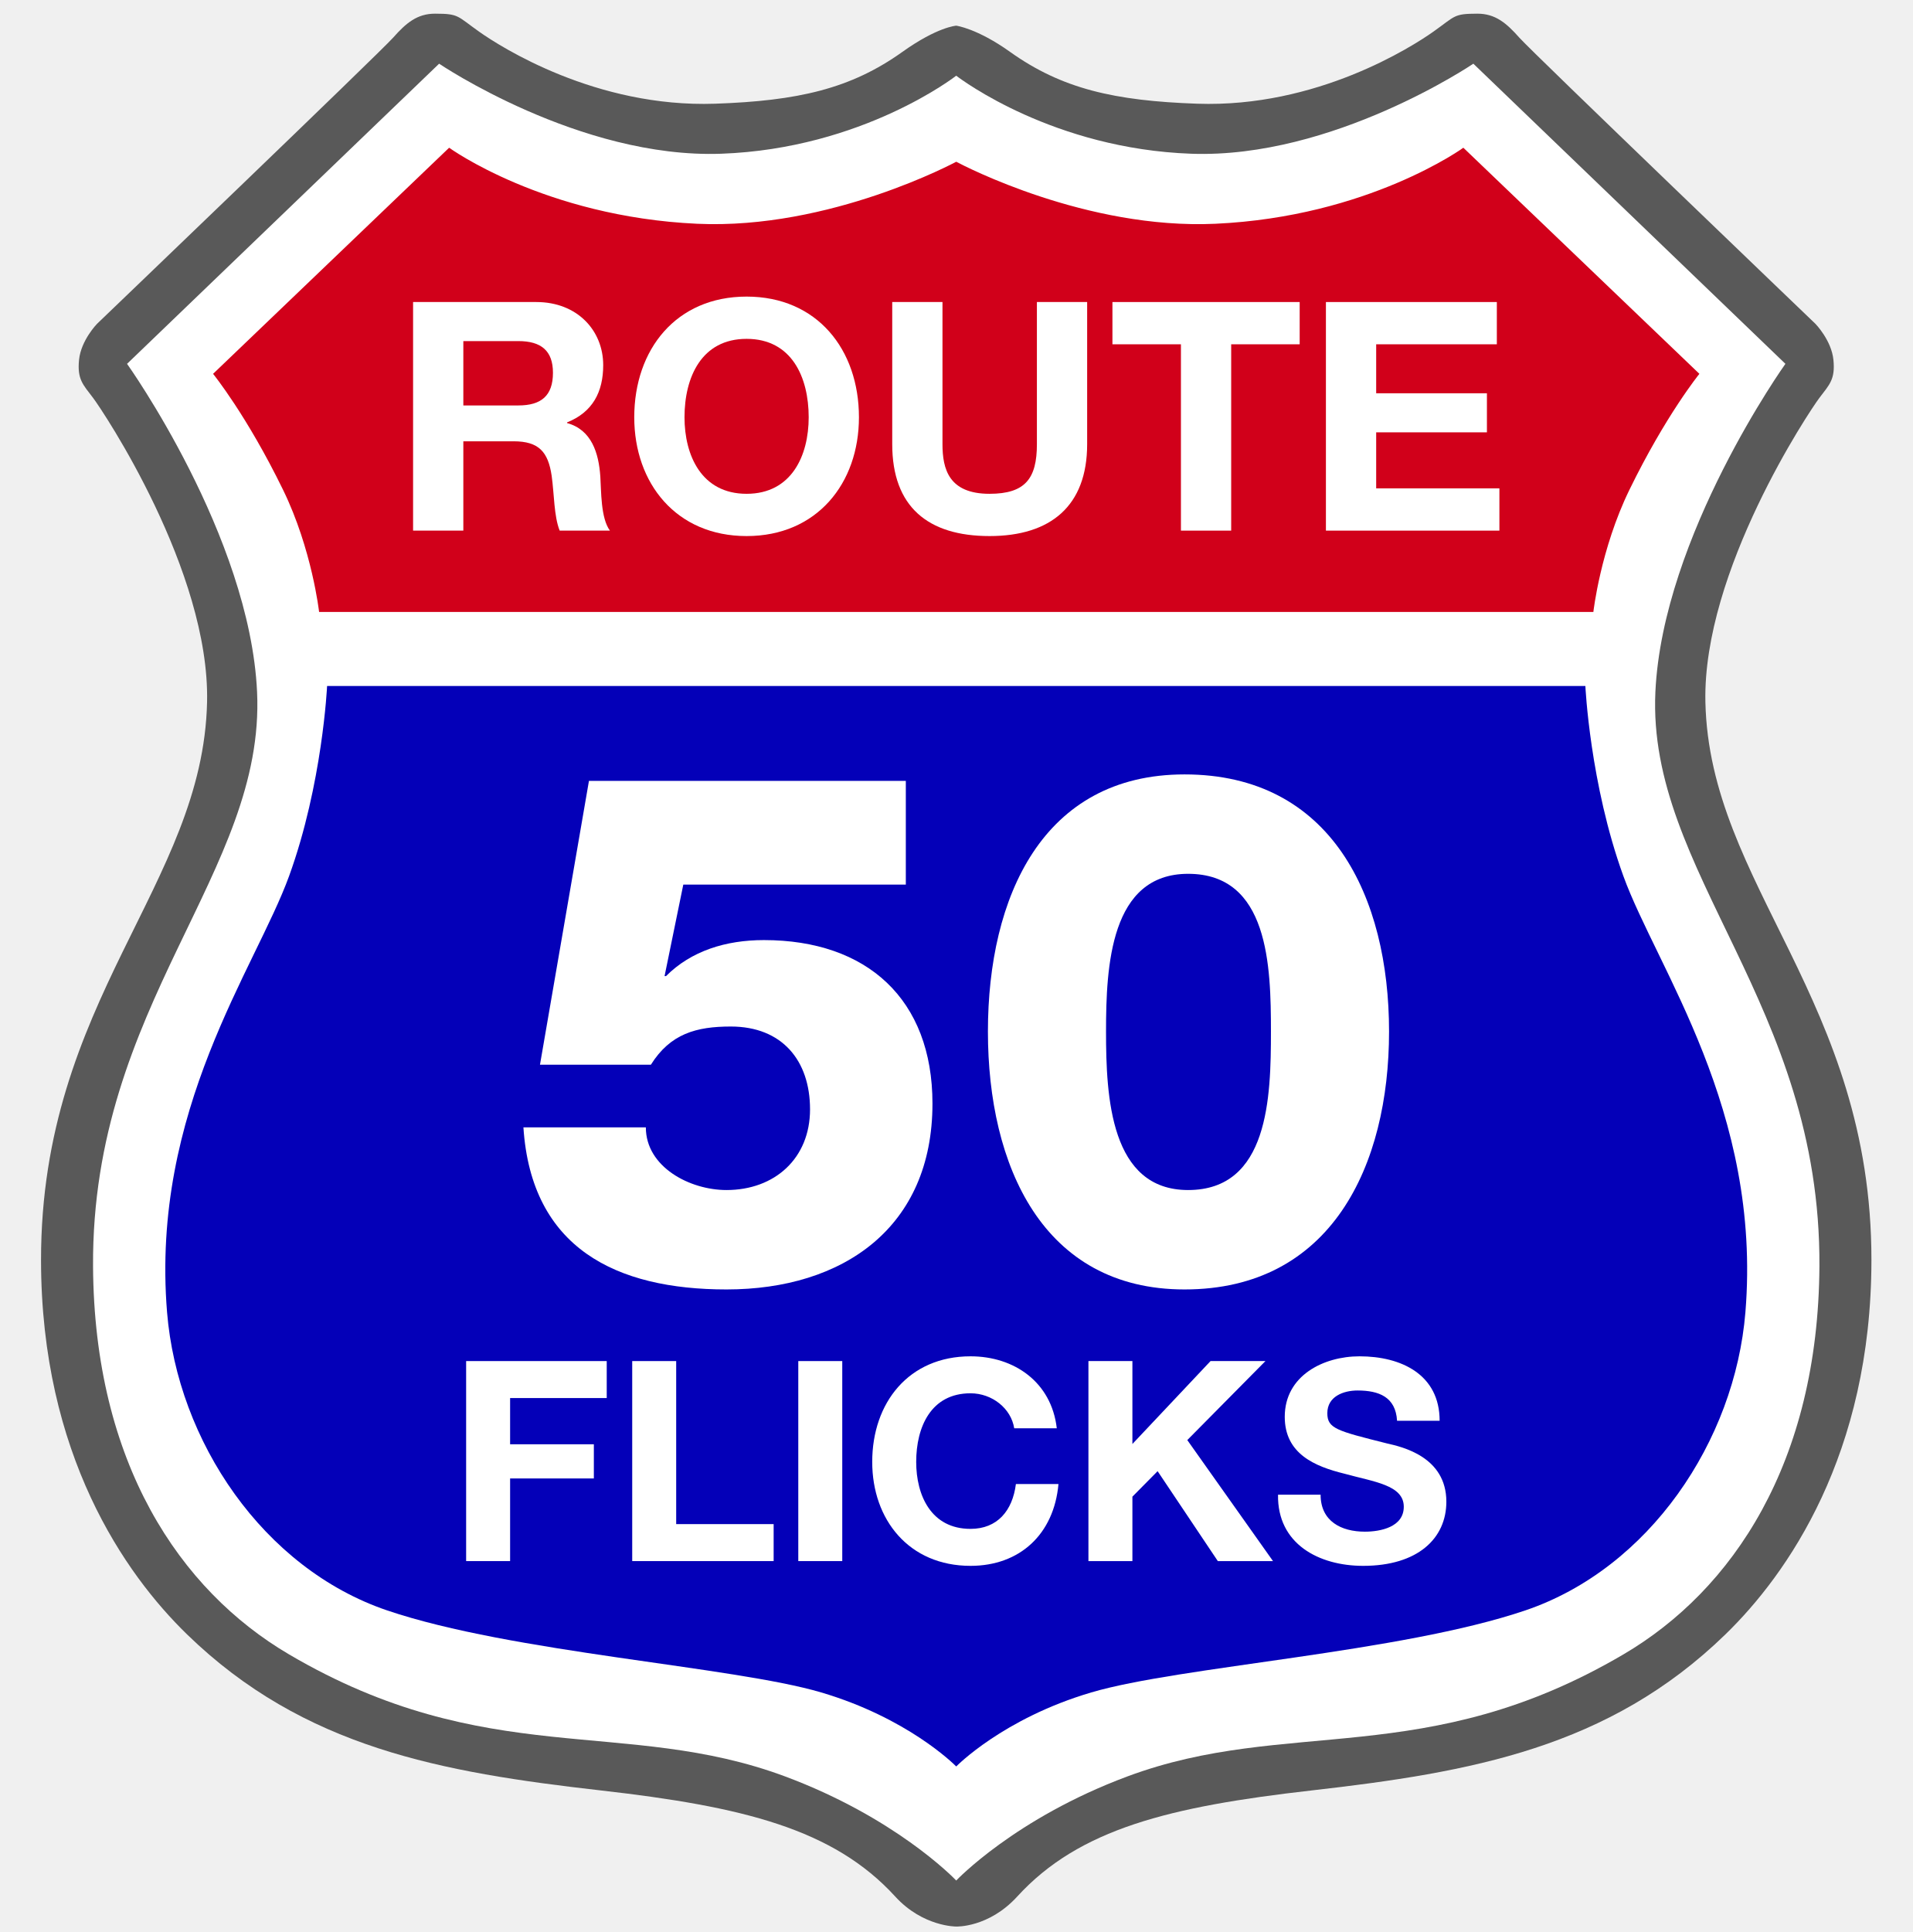
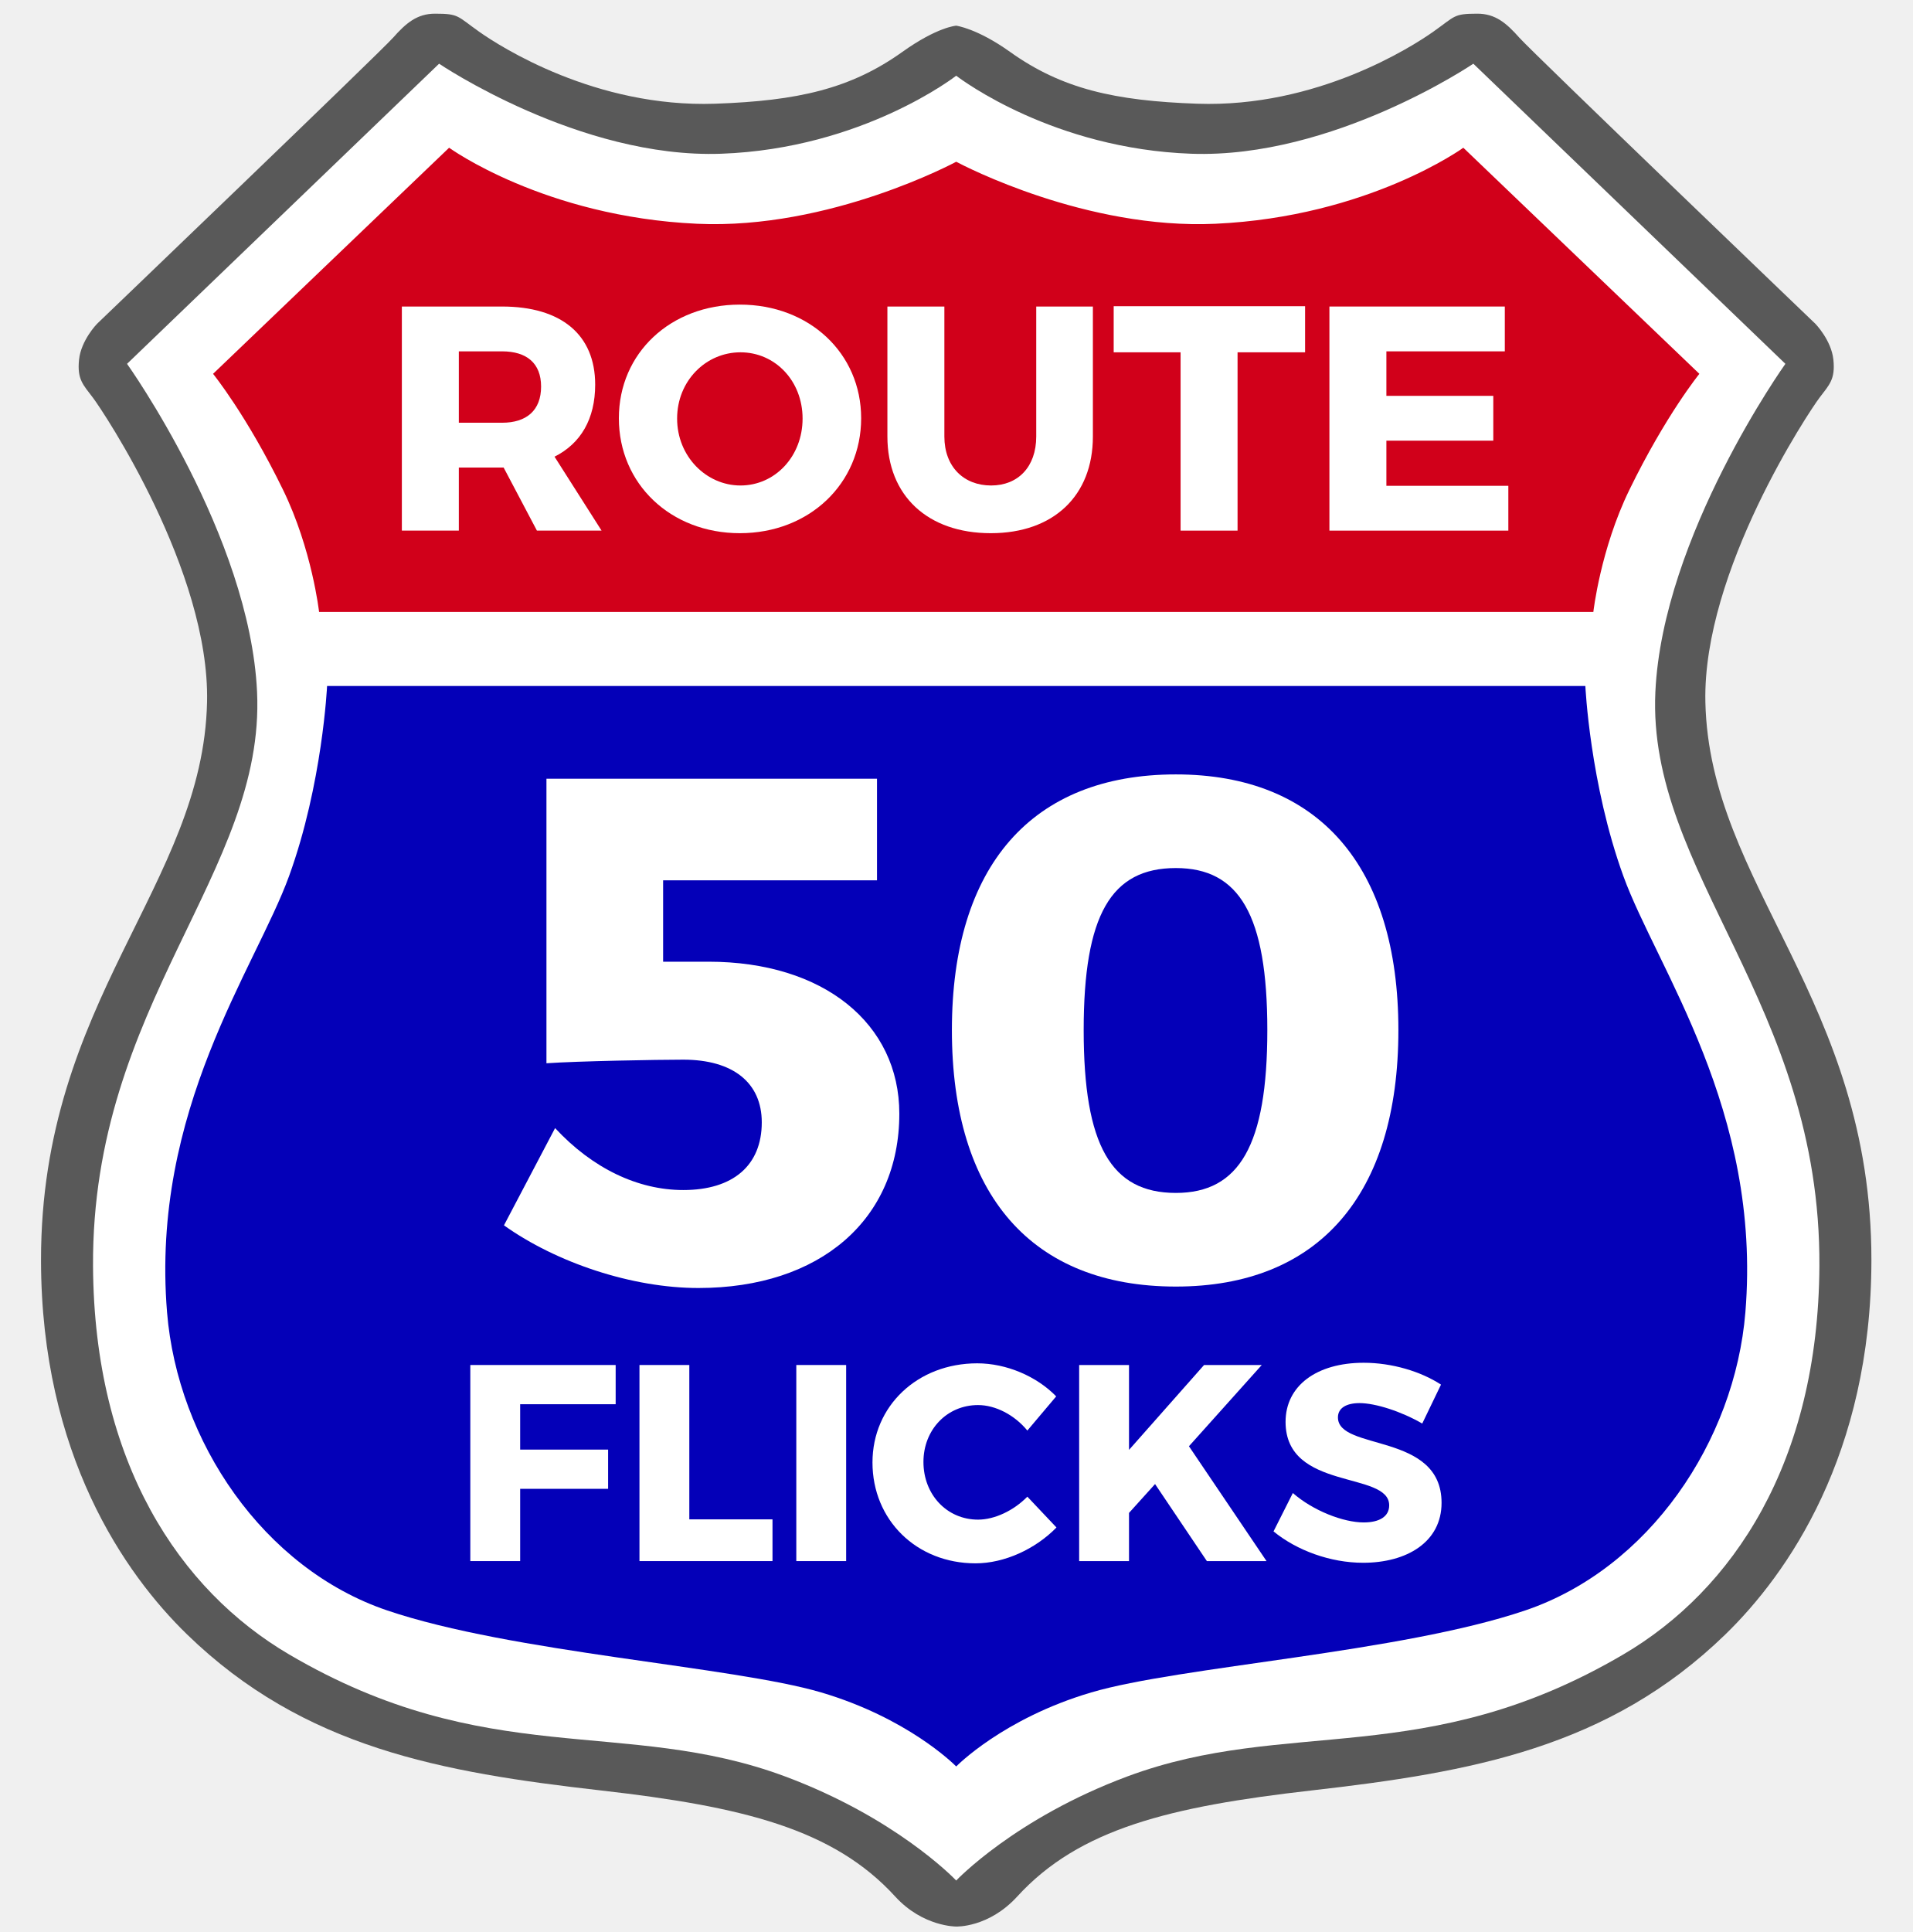
<svg xmlns="http://www.w3.org/2000/svg" width="100%" height="100%" viewBox="0 0 100 101" version="1.1" xml:space="preserve" style="fill-rule:evenodd;clip-rule:evenodd;stroke-linejoin:round;stroke-miterlimit:2;">
  <g transform="matrix(1,0,0,1,-809,-1)">
    <g id="icon" transform="matrix(1,0,0,1,363,1.71469)">
      <rect x="446" y="0" width="100" height="100" style="fill:none;" />
-       <g transform="matrix(1.06379,0,0,1.06379,-31.6384,-3.18935)">
-         <g transform="matrix(0.0983299,0,0,0.0983299,437.936,-10.2764)">
-           <path d="M590.5,1091C590.5,1091 573.845,1091.16 560,1076C529.05,1042.12 483.716,1031.05 413,1023C333.089,1013.9 264.388,1001.72 206,945C174.985,914.873 133.075,855.136 133,758C132.9,627.87 214.001,570.558 216,479C217.43,413.483 163.983,333.583 159,327C154.017,320.417 151.015,317.795 152,308C152.985,298.205 161,290 161,290C161,290 302.506,154.336 309,147C315.494,139.664 321.038,134.985 330,135C342.005,135.02 340.859,136.122 352,144C362.717,151.579 410.331,182.074 470,180C511.339,178.563 537.713,172.578 563.626,154.072C581.124,141.575 590.5,141 590.5,141C590.5,141 600.97,142.356 617.374,154.072C643.287,172.578 669.661,178.563 711,180C770.669,182.074 818.283,151.579 829,144C840.141,136.122 838.995,135.02 851,135C859.962,134.985 865.506,139.664 872,147C878.494,154.336 1020,290 1020,290C1020,290 1028.02,298.205 1029,308C1029.99,317.795 1026.98,320.417 1022,327C1017.02,333.583 963.57,413.483 965,479C966.999,570.558 1048.1,627.87 1048,758C1047.92,855.136 1006.01,914.873 975,945C916.612,1001.72 847.911,1013.9 768,1023C697.284,1031.05 651.95,1042.12 621,1076C606.709,1091.64 590.5,1091 590.5,1091Z" style="fill:rgb(89,89,89);" />
-         </g>
-         <g transform="matrix(0.0983299,0,0,0.0983299,437.936,-10.2764)">
-           <path d="M590.414,1067.91C588.645,1066.07 559.435,1036.29 505,1016C424.75,986.096 355.913,1013.09 257,955C202.319,922.886 159.567,859.219 159,761C158.243,629.997 245.178,564.173 241,474C237.382,395.902 176,310 176,310L332,160C332,160 402.166,207.529 473,205C543.834,202.471 590.5,166 590.5,166L590.636,166.105C593.435,168.243 639.376,202.55 708,205C778.834,207.529 849,160 849,160L1005,310C1005,310 943.618,395.902 940,474C935.822,564.173 1022.76,629.997 1022,761C1021.43,859.219 978.681,922.886 924,955C825.087,1013.09 756.25,986.096 676,1016C619.812,1036.94 590.5,1068 590.5,1068L590.414,1067.91Z" style="fill:white;" />
-         </g>
-         <g transform="matrix(0.0983299,0,0,0.0983299,437.936,-10.2764)">
-           <path d="M272,434C272,434 268.483,402.722 254,373C235.815,335.68 219,315 219,315L337,202C337,202 384.526,236.5 461,240C527.484,243.043 590.5,209 590.5,209L590.683,209.098C594.436,211.088 655.59,242.948 720,240C796.474,236.5 844,202 844,202L962,315C962,315 945.185,335.68 927,373C912.517,402.722 909,434 909,434L272,434Z" style="fill:rgb(209,0,26);" />
-         </g>
-         <g transform="matrix(0.0983299,0,0,0.0983299,429.625,-6.2449)">
-           <g transform="matrix(160,0,0,160,392.467,352.357)">
-             <path d="M0.226,-0.592L0.398,-0.592C0.469,-0.592 0.506,-0.562 0.506,-0.493C0.506,-0.421 0.469,-0.391 0.398,-0.391L0.226,-0.391L0.226,-0.592ZM0.069,-0L0.226,-0L0.226,-0.279L0.383,-0.279C0.462,-0.279 0.491,-0.246 0.502,-0.171C0.51,-0.114 0.509,-0.045 0.527,-0L0.684,-0C0.655,-0.039 0.657,-0.124 0.654,-0.169C0.649,-0.242 0.627,-0.315 0.55,-0.336L0.55,-0.338C0.63,-0.37 0.663,-0.433 0.663,-0.517C0.663,-0.625 0.582,-0.714 0.454,-0.714L0.069,-0.714L0.069,-0Z" style="fill:white;fill-rule:nonzero;" />
+       <clipPath id="_clip1">
+         <rect x="446" y="0" width="100" height="100" />
+       </clipPath>
+       <g clip-path="url(#_clip1)">
+         <g transform="matrix(1,0,0,1,409.645,428.002)">
+           <g transform="matrix(0.104602,0,0,0.104602,24.5878,-442.123)">
+             <path d="M590.5,1091C590.5,1091 573.845,1091.16 560,1076C529.05,1042.12 483.716,1031.05 413,1023C333.089,1013.9 264.388,1001.72 206,945C174.985,914.873 133.075,855.136 133,758C132.9,627.87 214.001,570.558 216,479C217.43,413.483 163.983,333.583 159,327C154.017,320.417 151.015,317.795 152,308C152.985,298.205 161,290 161,290C161,290 302.506,154.336 309,147C315.494,139.664 321.038,134.985 330,135C342.005,135.02 340.859,136.122 352,144C362.717,151.579 410.331,182.074 470,180C511.339,178.563 537.713,172.578 563.626,154.072C581.124,141.575 590.5,141 590.5,141C590.5,141 600.97,142.356 617.374,154.072C643.287,172.578 669.661,178.563 711,180C770.669,182.074 818.283,151.579 829,144C840.141,136.122 838.995,135.02 851,135C859.962,134.985 865.506,139.664 872,147C878.494,154.336 1020,290 1020,290C1020,290 1028.02,298.205 1029,308C1029.99,317.795 1026.98,320.417 1022,327C1017.02,333.583 963.57,413.483 965,479C966.999,570.558 1048.1,627.87 1048,758C1047.92,855.136 1006.01,914.873 975,945C916.612,1001.72 847.911,1013.9 768,1023C697.284,1031.05 651.95,1042.12 621,1076C606.709,1091.64 590.5,1091 590.5,1091Z" style="fill:rgb(89,89,89);" />
          </g>
-           <g transform="matrix(160,0,0,160,507.987,352.357)">
-             <path d="M0.195,-0.354C0.195,-0.479 0.248,-0.599 0.389,-0.599C0.53,-0.599 0.583,-0.479 0.583,-0.354C0.583,-0.235 0.53,-0.115 0.389,-0.115C0.248,-0.115 0.195,-0.235 0.195,-0.354ZM0.038,-0.354C0.038,-0.148 0.169,0.017 0.389,0.017C0.609,0.017 0.74,-0.148 0.74,-0.354C0.74,-0.566 0.609,-0.731 0.389,-0.731C0.169,-0.731 0.038,-0.566 0.038,-0.354Z" style="fill:white;fill-rule:nonzero;" />
+           <g transform="matrix(0.104602,0,0,0.104602,24.5878,-442.123)">
+             <path d="M590.414,1067.91C588.645,1066.07 559.435,1036.29 505,1016C424.75,986.096 355.913,1013.09 257,955C202.319,922.886 159.567,859.219 159,761C158.243,629.997 245.178,564.173 241,474C237.382,395.902 176,310 176,310L332,160C332,160 402.166,207.529 473,205C543.834,202.471 590.5,166 590.5,166L590.636,166.105C593.435,168.243 639.376,202.55 708,205C778.834,207.529 849,160 849,160L1005,310C1005,310 943.618,395.902 940,474C935.822,564.173 1022.76,629.997 1022,761C1021.43,859.219 978.681,922.886 924,955C825.087,1013.09 756.25,986.096 676,1016C619.812,1036.94 590.5,1068 590.5,1068L590.414,1067.91Z" style="fill:white;" />
          </g>
-           <g transform="matrix(160,0,0,160,632.467,352.357)">
-             <path d="M0.675,-0.714L0.518,-0.714L0.518,-0.27C0.518,-0.163 0.482,-0.115 0.37,-0.115C0.243,-0.115 0.223,-0.192 0.223,-0.27L0.223,-0.714L0.066,-0.714L0.066,-0.27C0.066,-0.075 0.177,0.017 0.37,0.017C0.561,0.017 0.675,-0.077 0.675,-0.27L0.675,-0.714Z" style="fill:white;fill-rule:nonzero;" />
+           <g transform="matrix(0.104602,0,0,0.104602,24.5878,-442.123)">
+             <path d="M272,434C272,434 268.483,402.722 254,373C235.815,335.68 219,315 219,315L337,202C337,202 384.526,236.5 461,240C527.484,243.043 590.5,209 590.5,209L590.683,209.098C594.436,211.088 655.59,242.948 720,240C796.474,236.5 844,202 844,202L962,315C962,315 945.185,335.68 927,373C912.517,402.722 909,434 909,434L272,434Z" style="fill:rgb(209,0,26);" />
          </g>
-           <g transform="matrix(160,0,0,160,751.027,352.357)">
-             <path d="M0.227,-0L0.384,-0L0.384,-0.582L0.598,-0.582L0.598,-0.714L0.013,-0.714L0.013,-0.582L0.227,-0.582L0.227,-0Z" style="fill:white;fill-rule:nonzero;" />
+           <g transform="matrix(0.104602,0,0,0.104602,24.5878,-442.123)">
+             <path d="M590.432,1010.93C589.027,1009.52 565.842,986.654 523,974C478.779,960.939 368.426,954.179 306,933C244.118,912.006 201.282,848.459 196,784C187.723,682.993 240.279,612.045 257,566C273.721,519.955 276,471 276,471L905,471C905,471 907.279,519.955 924,566C940.721,612.045 993.277,682.993 985,784C979.718,848.459 936.882,912.006 875,933C812.574,954.179 702.221,960.939 658,974C613.779,987.061 590.5,1011 590.5,1011L590.432,1010.93Z" style="fill:rgb(4,0,184);" />
          </g>
-           <g transform="matrix(160,0,0,160,848.787,352.357)">
-             <path d="M0.069,-0L0.611,-0L0.611,-0.132L0.226,-0.132L0.226,-0.307L0.572,-0.307L0.572,-0.429L0.226,-0.429L0.226,-0.582L0.603,-0.582L0.603,-0.714L0.069,-0.714L0.069,-0Z" style="fill:white;fill-rule:nonzero;" />
+           <g transform="matrix(0.104602,0,0,0.104602,15.7461,-437.834)">
+             <g transform="matrix(160,0,0,160,386.707,352.357)">
+               <path d="M0.492,-0L0.694,-0L0.547,-0.231C0.629,-0.272 0.674,-0.349 0.674,-0.456C0.674,-0.612 0.568,-0.7 0.383,-0.7L0.07,-0.7L0.07,-0L0.248,-0L0.248,-0.197L0.388,-0.197L0.492,-0ZM0.248,-0.337L0.248,-0.56L0.383,-0.56C0.46,-0.56 0.505,-0.523 0.505,-0.45C0.505,-0.376 0.46,-0.337 0.383,-0.337L0.248,-0.337Z" style="fill:white;fill-rule:nonzero;" />
+             </g>
+             <g transform="matrix(160,0,0,160,502.547,352.357)">
+               <path d="M0.402,-0.706C0.186,-0.706 0.024,-0.555 0.024,-0.351C0.024,-0.146 0.186,0.008 0.402,0.008C0.619,0.008 0.781,-0.147 0.781,-0.351C0.781,-0.554 0.619,-0.706 0.402,-0.706ZM0.404,-0.557C0.512,-0.557 0.598,-0.468 0.598,-0.35C0.598,-0.232 0.512,-0.141 0.404,-0.141C0.297,-0.141 0.206,-0.232 0.206,-0.35C0.206,-0.468 0.296,-0.557 0.404,-0.557Z" style="fill:white;fill-rule:nonzero;" />
+             </g>
+             <g transform="matrix(160,0,0,160,631.347,352.357)">
+               <path d="M0.7,-0.7L0.523,-0.7L0.523,-0.294C0.523,-0.199 0.466,-0.141 0.382,-0.141C0.297,-0.141 0.236,-0.199 0.236,-0.294L0.236,-0.7L0.058,-0.7L0.058,-0.294C0.058,-0.109 0.184,0.008 0.381,0.008C0.577,0.008 0.7,-0.109 0.7,-0.294L0.7,-0.7Z" style="fill:white;fill-rule:nonzero;" />
+             </g>
+             <g transform="matrix(160,0,0,160,752.627,352.357)">
+               <path d="M0.605,-0.557L0.605,-0.701L0.007,-0.701L0.007,-0.557L0.216,-0.557L0.216,-0L0.394,-0L0.394,-0.557L0.605,-0.557Z" style="fill:white;fill-rule:nonzero;" />
+             </g>
+             <g transform="matrix(160,0,0,160,850.387,352.357)">
+               <path d="M0.618,-0.56L0.618,-0.7L0.07,-0.7L0.07,-0L0.629,-0L0.629,-0.14L0.248,-0.14L0.248,-0.281L0.582,-0.281L0.582,-0.421L0.248,-0.421L0.248,-0.56L0.618,-0.56Z" style="fill:white;fill-rule:nonzero;" />
+             </g>
          </g>
-         </g>
-         <g transform="matrix(0.0983299,0,0,0.0983299,437.936,-10.2764)">
-           <path d="M590.432,1010.93C589.027,1009.52 565.842,986.654 523,974C478.779,960.939 368.426,954.179 306,933C244.118,912.006 201.282,848.459 196,784C187.723,682.993 240.279,612.045 257,566C273.721,519.955 276,471 276,471L905,471C905,471 907.279,519.955 924,566C940.721,612.045 993.277,682.993 985,784C979.718,848.459 936.882,912.006 875,933C812.574,954.179 702.221,960.939 658,974C613.779,987.061 590.5,1011 590.5,1011L590.432,1010.93Z" style="fill:rgb(4,0,184);" />
-         </g>
-         <g transform="matrix(0.0983299,0,0,0.0983299,429.567,44.395)">
-           <g transform="matrix(140,0,0,140,420.957,352.357)">
-             <path d="M0.069,-0L0.226,-0L0.226,-0.295L0.525,-0.295L0.525,-0.417L0.226,-0.417L0.226,-0.582L0.571,-0.582L0.571,-0.714L0.069,-0.714L0.069,-0Z" style="fill:white;fill-rule:nonzero;" />
+           <g transform="matrix(0.104602,0,0,0.104602,15.6844,-383.964)">
+             <g transform="matrix(140,0,0,140,422.917,352.357)">
+               <path d="M0.589,-0.56L0.589,-0.7L0.07,-0.7L0.07,-0L0.248,-0L0.248,-0.258L0.562,-0.258L0.562,-0.398L0.248,-0.398L0.248,-0.56L0.589,-0.56Z" style="fill:white;fill-rule:nonzero;" />
+             </g>
+             <g transform="matrix(140,0,0,140,507.477,352.357)">
+               <path d="M0.248,-0.149L0.248,-0.7L0.07,-0.7L0.07,-0L0.545,-0L0.545,-0.149L0.248,-0.149Z" style="fill:white;fill-rule:nonzero;" />
+             </g>
+             <g transform="matrix(140,0,0,140,585.877,352.357)">
+               <rect x="0.07" y="-0.7" width="0.178" height="0.7" style="fill:white;fill-rule:nonzero;" />
+             </g>
+             <g transform="matrix(140,0,0,140,630.397,352.357)">
+               <path d="M0.398,-0.706C0.185,-0.706 0.024,-0.554 0.024,-0.352C0.024,-0.147 0.181,0.008 0.392,0.008C0.495,0.008 0.606,-0.043 0.681,-0.12L0.577,-0.23C0.528,-0.18 0.46,-0.148 0.401,-0.148C0.29,-0.148 0.206,-0.237 0.206,-0.354C0.206,-0.469 0.29,-0.557 0.401,-0.557C0.463,-0.557 0.531,-0.522 0.577,-0.466L0.68,-0.588C0.61,-0.66 0.502,-0.706 0.398,-0.706Z" style="fill:white;fill-rule:nonzero;" />
+             </g>
+             <g transform="matrix(140,0,0,140,727.277,352.357)">
+               <path d="M0.526,-0L0.739,-0L0.462,-0.41L0.722,-0.7L0.516,-0.7L0.248,-0.397L0.248,-0.7L0.07,-0.7L0.07,-0L0.248,-0L0.248,-0.172L0.341,-0.275L0.526,-0Z" style="fill:white;fill-rule:nonzero;" />
+             </g>
+             <g transform="matrix(140,0,0,140,831.857,352.357)">
+               <path d="M0.339,-0.708C0.171,-0.708 0.06,-0.626 0.06,-0.497C0.06,-0.249 0.43,-0.323 0.43,-0.199C0.43,-0.159 0.395,-0.138 0.339,-0.138C0.266,-0.138 0.158,-0.18 0.086,-0.243L0.017,-0.106C0.1,-0.038 0.22,0.006 0.337,0.006C0.493,0.006 0.617,-0.068 0.617,-0.208C0.617,-0.461 0.247,-0.392 0.247,-0.513C0.247,-0.547 0.278,-0.564 0.324,-0.564C0.381,-0.564 0.474,-0.534 0.548,-0.491L0.615,-0.63C0.543,-0.677 0.44,-0.708 0.339,-0.708Z" style="fill:white;fill-rule:nonzero;" />
+             </g>
          </g>
-           <g transform="matrix(140,0,0,140,503.977,352.357)">
-             <path d="M0.069,-0L0.574,-0L0.574,-0.132L0.226,-0.132L0.226,-0.714L0.069,-0.714L0.069,-0Z" style="fill:white;fill-rule:nonzero;" />
-           </g>
-           <g transform="matrix(140,0,0,140,586.997,352.357)">
-             <rect x="0.069" y="-0.714" width="0.157" height="0.714" style="fill:white;fill-rule:nonzero;" />
-           </g>
-           <g transform="matrix(140,0,0,140,628.297,352.357)">
-             <path d="M0.697,-0.474C0.678,-0.639 0.545,-0.731 0.389,-0.731C0.169,-0.731 0.038,-0.566 0.038,-0.354C0.038,-0.148 0.169,0.017 0.389,0.017C0.565,0.017 0.687,-0.096 0.703,-0.275L0.551,-0.275C0.539,-0.18 0.485,-0.115 0.389,-0.115C0.248,-0.115 0.195,-0.235 0.195,-0.354C0.195,-0.479 0.248,-0.599 0.389,-0.599C0.466,-0.599 0.534,-0.545 0.545,-0.474L0.697,-0.474Z" style="fill:white;fill-rule:nonzero;" />
-           </g>
-           <g transform="matrix(140,0,0,140,732.037,352.357)">
-             <path d="M0.069,-0L0.226,-0L0.226,-0.23L0.316,-0.321L0.531,-0L0.728,-0L0.422,-0.432L0.701,-0.714L0.505,-0.714L0.226,-0.418L0.226,-0.714L0.069,-0.714L0.069,-0Z" style="fill:white;fill-rule:nonzero;" />
-           </g>
-           <g transform="matrix(140,0,0,140,833.117,352.357)">
-             <path d="M0.024,-0.237C0.021,-0.061 0.17,0.017 0.328,0.017C0.523,0.017 0.625,-0.081 0.625,-0.212C0.625,-0.373 0.466,-0.408 0.413,-0.42C0.234,-0.465 0.2,-0.473 0.2,-0.528C0.2,-0.588 0.258,-0.609 0.308,-0.609C0.384,-0.609 0.444,-0.586 0.449,-0.501L0.601,-0.501C0.601,-0.666 0.464,-0.731 0.315,-0.731C0.186,-0.731 0.048,-0.662 0.048,-0.515C0.048,-0.383 0.155,-0.338 0.261,-0.312C0.365,-0.283 0.473,-0.272 0.473,-0.194C0.473,-0.121 0.389,-0.105 0.334,-0.105C0.25,-0.105 0.176,-0.142 0.176,-0.237L0.024,-0.237Z" style="fill:white;fill-rule:nonzero;" />
-           </g>
-         </g>
-         <g transform="matrix(0.0983299,0,0,0.0983299,430.124,30.7272)">
-           <g transform="matrix(360,0,0,360,445.667,352.357)">
-             <path d="M0.022,-0.216C0.033,-0.048 0.151,0.009 0.304,0.009C0.466,0.009 0.59,-0.077 0.59,-0.249C0.59,-0.394 0.499,-0.476 0.356,-0.476C0.303,-0.476 0.255,-0.461 0.22,-0.426L0.218,-0.426L0.244,-0.553L0.553,-0.553L0.553,-0.697L0.113,-0.697L0.045,-0.303L0.199,-0.303C0.226,-0.346 0.262,-0.356 0.31,-0.356C0.381,-0.356 0.42,-0.309 0.42,-0.241C0.42,-0.173 0.371,-0.129 0.304,-0.129C0.253,-0.129 0.192,-0.161 0.192,-0.216L0.022,-0.216Z" style="fill:white;fill-rule:nonzero;" />
-           </g>
-           <g transform="matrix(360,0,0,360,672.467,352.357)">
-             <path d="M0.31,0.009C0.514,0.009 0.594,-0.163 0.594,-0.349C0.594,-0.536 0.514,-0.706 0.31,-0.706C0.113,-0.706 0.037,-0.536 0.037,-0.349C0.037,-0.163 0.113,0.009 0.31,0.009ZM0.315,-0.129C0.207,-0.129 0.201,-0.258 0.201,-0.349C0.201,-0.44 0.207,-0.568 0.315,-0.568C0.427,-0.568 0.43,-0.44 0.43,-0.349C0.43,-0.258 0.427,-0.129 0.315,-0.129Z" style="fill:white;fill-rule:nonzero;" />
+           <g transform="matrix(0.104602,0,0,0.104602,16.2775,-398.504)">
+             <g transform="matrix(360,0,0,360,438.827,352.357)">
+               <path d="M0.532,-0.559L0.532,-0.7L0.073,-0.7L0.073,-0.305C0.116,-0.308 0.227,-0.31 0.263,-0.31C0.332,-0.31 0.372,-0.278 0.372,-0.223C0.372,-0.163 0.332,-0.129 0.263,-0.129C0.2,-0.129 0.137,-0.159 0.085,-0.215L0.014,-0.08C0.087,-0.028 0.192,0.007 0.284,0.007C0.453,0.007 0.563,-0.088 0.563,-0.235C0.563,-0.36 0.458,-0.446 0.298,-0.446L0.235,-0.446L0.235,-0.559L0.532,-0.559Z" style="fill:white;fill-rule:nonzero;" />
+             </g>
+             <g transform="matrix(360,0,0,360,653.027,352.357)">
+               <path d="M0.352,-0.706C0.152,-0.706 0.041,-0.579 0.041,-0.351C0.041,-0.122 0.152,0.005 0.352,0.005C0.55,0.005 0.661,-0.122 0.661,-0.351C0.661,-0.579 0.55,-0.706 0.352,-0.706ZM0.352,-0.576C0.44,-0.576 0.479,-0.511 0.479,-0.351C0.479,-0.191 0.44,-0.125 0.352,-0.125C0.262,-0.125 0.224,-0.191 0.224,-0.351C0.224,-0.511 0.262,-0.576 0.352,-0.576Z" style="fill:white;fill-rule:nonzero;" />
+             </g>
          </g>
        </g>
      </g>
    </g>
  </g>
</svg>
